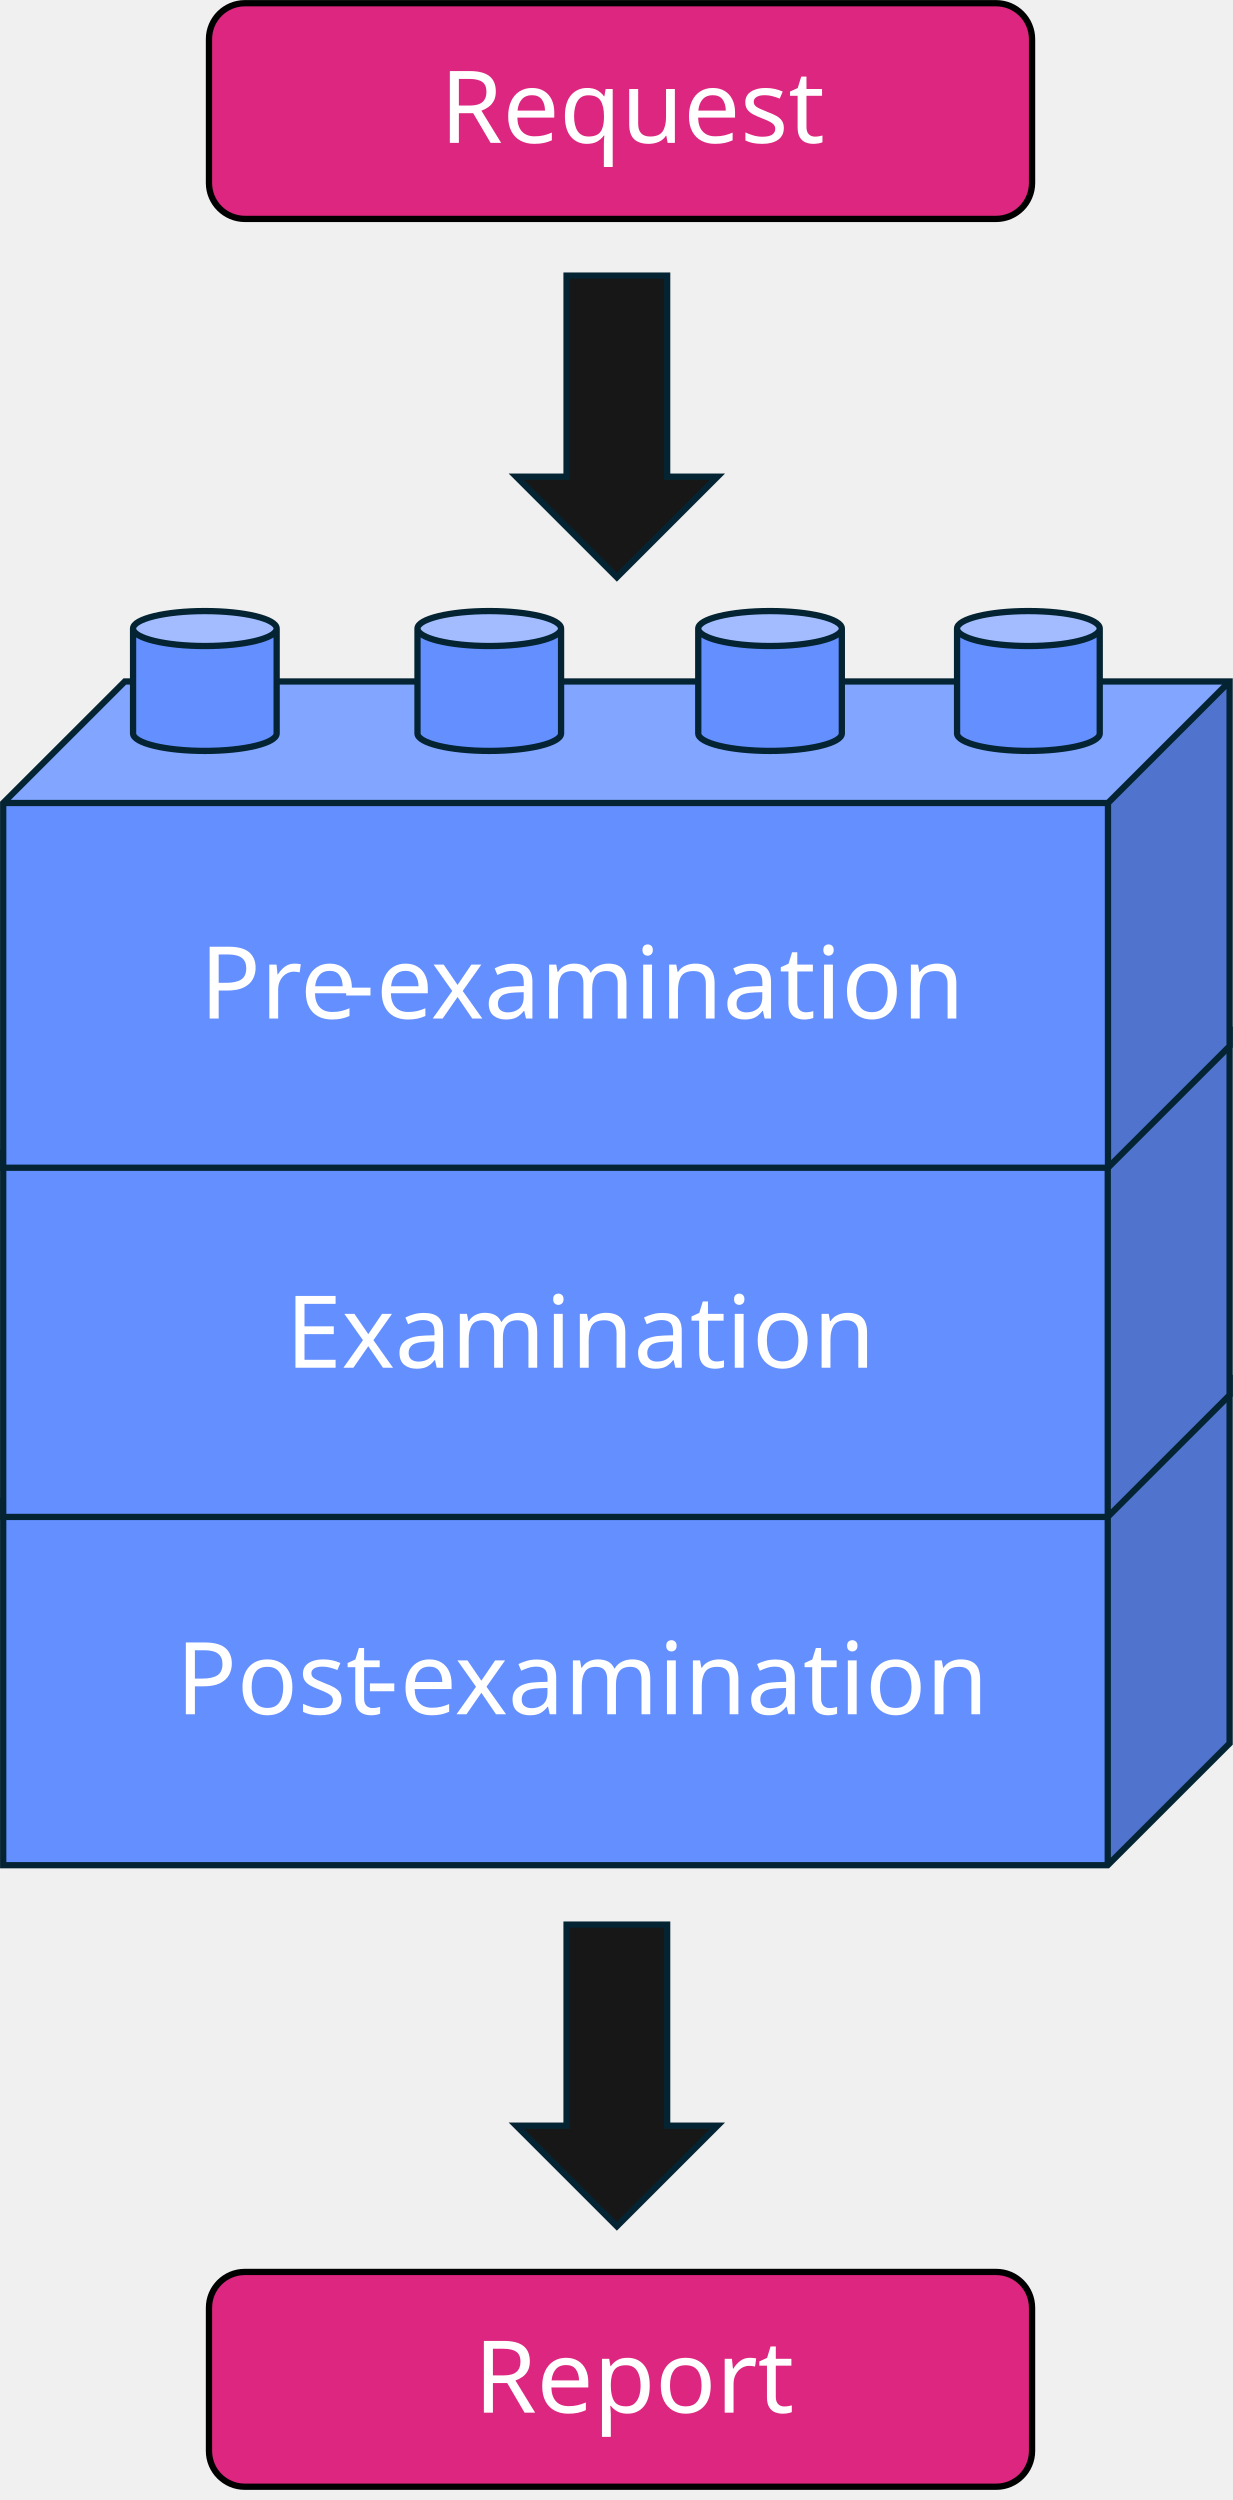
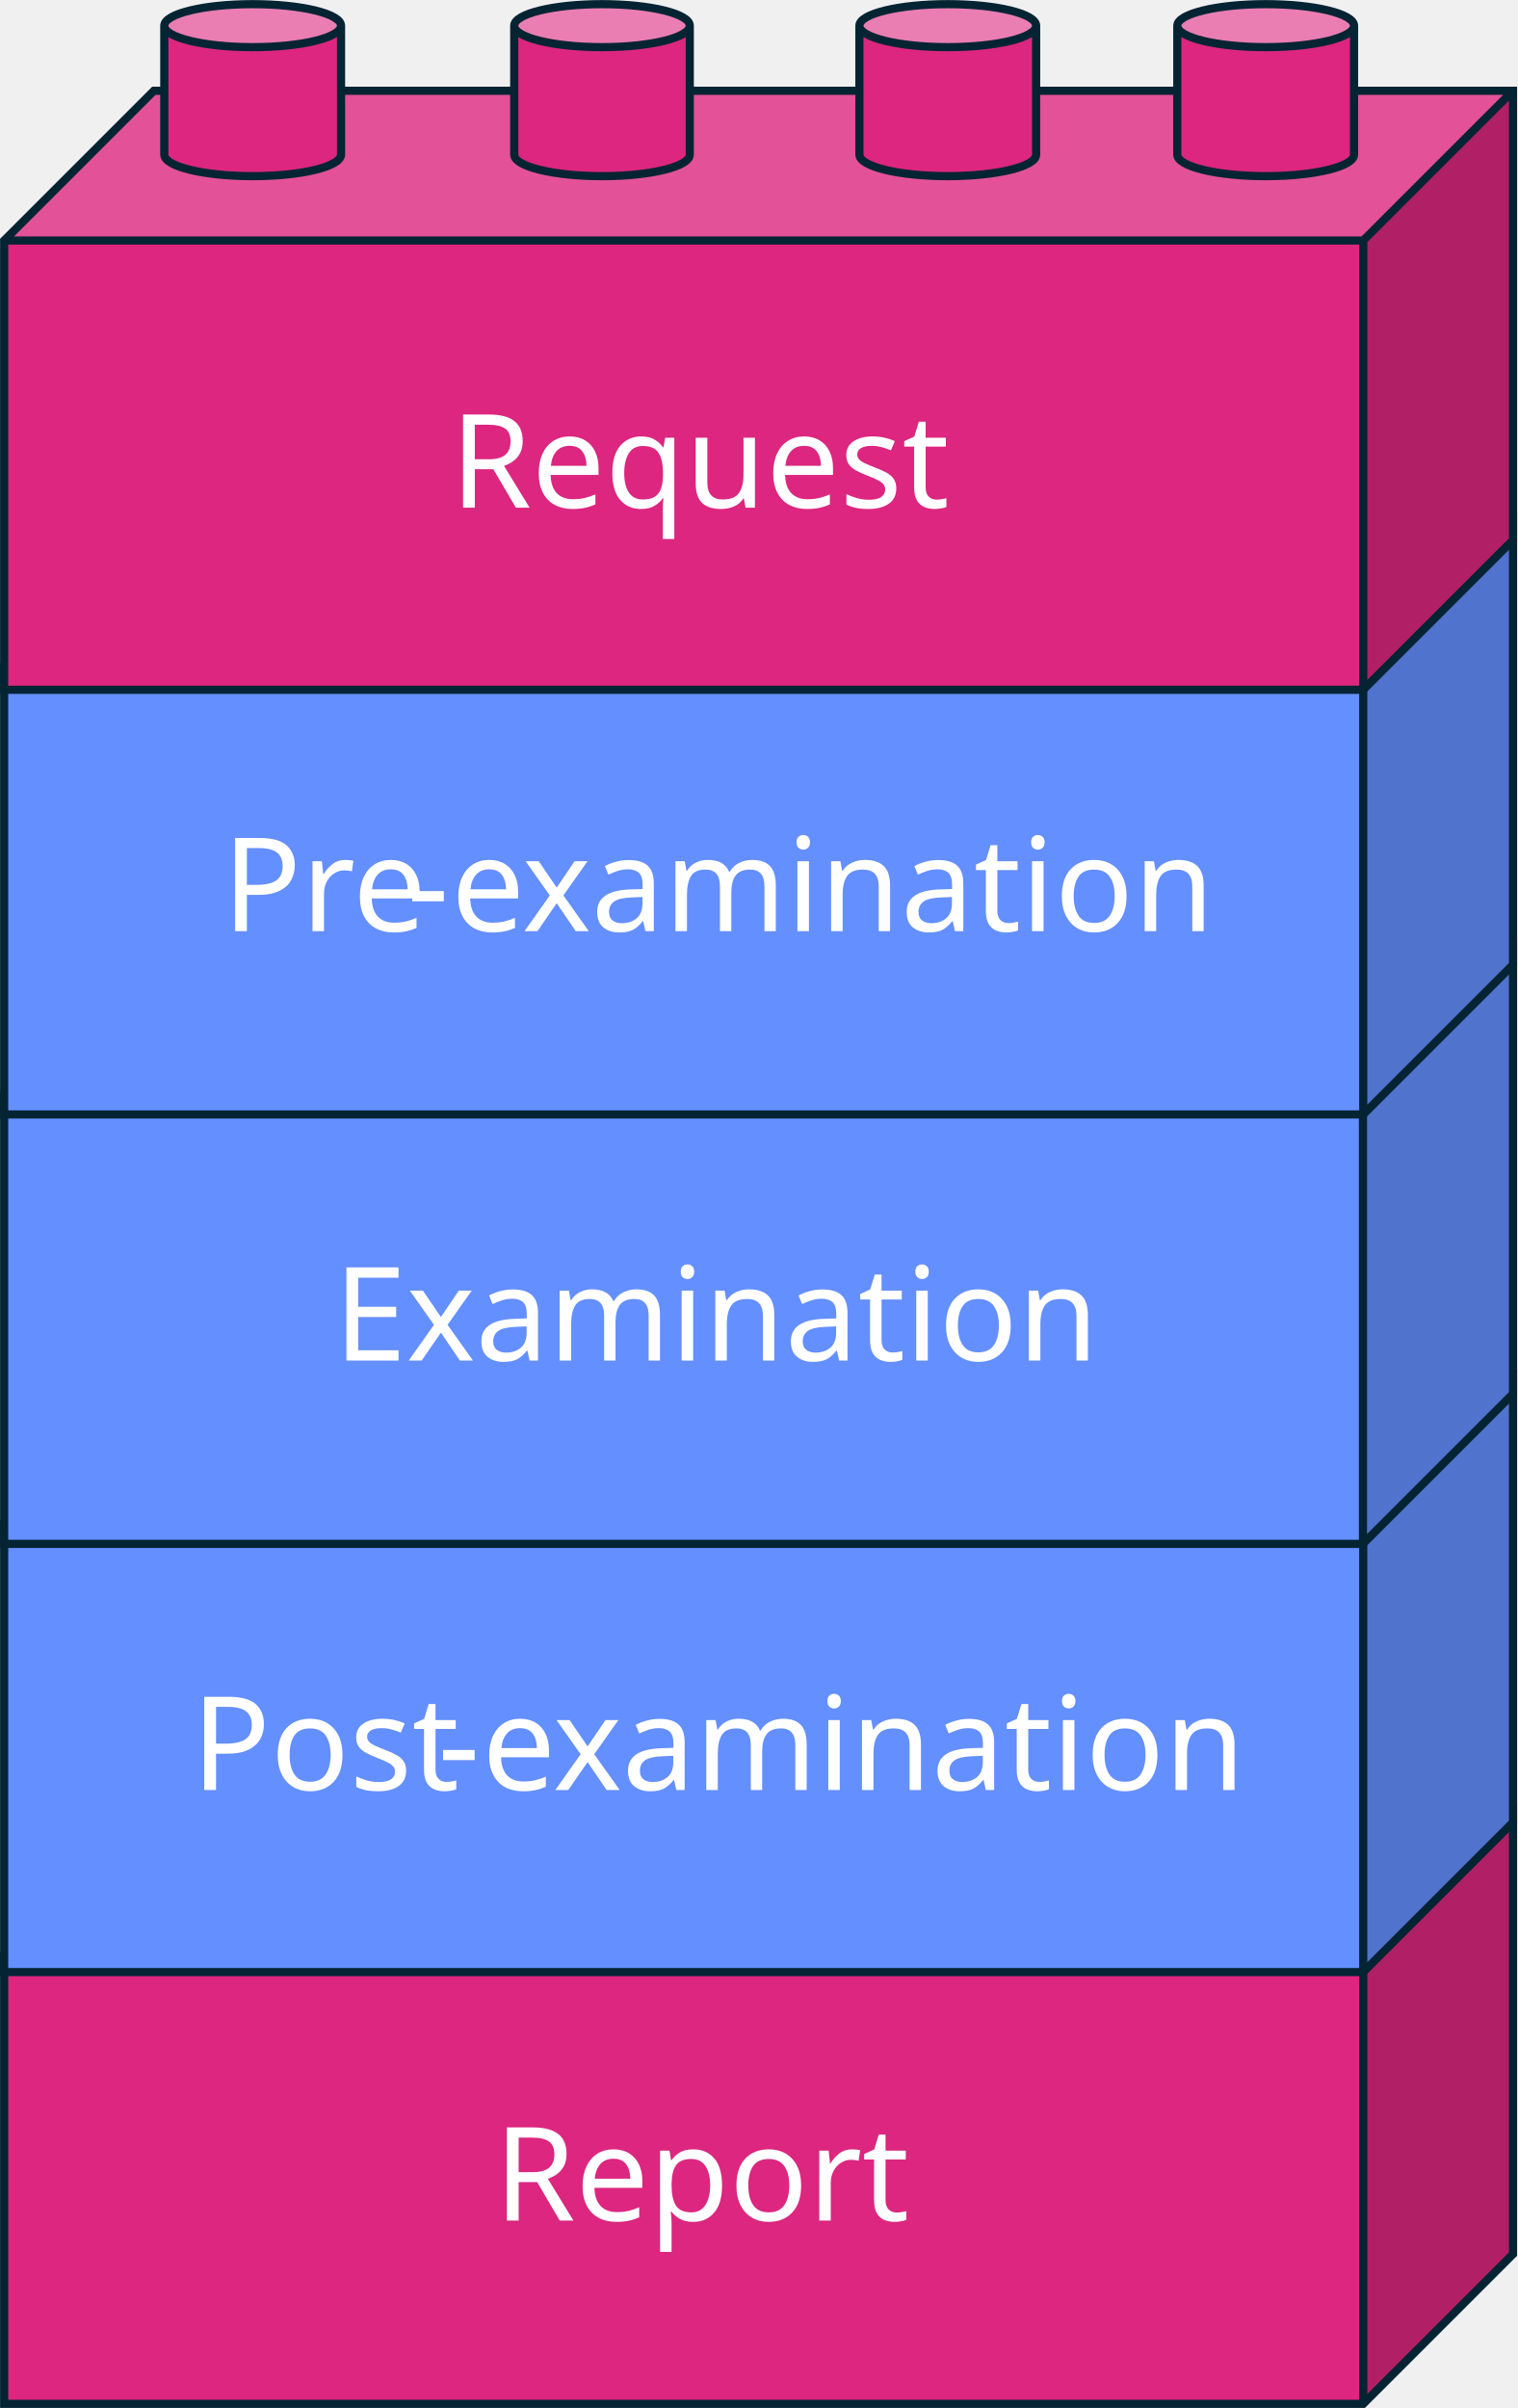
- <svg xmlns="http://www.w3.org/2000/svg" width="466" height="945" xml:space="preserve" overflow="hidden">
-   <g transform="translate(-334 -94)">
-     <path d="M220.961 714.797 638.264 714.797 638.264 852.919 220.961 852.919Z" fill="#648FFF" transform="matrix(1.00051 0 0 1 114.136 -53.883)" />
-     <path d="M638.264 714.797 684.304 668.756 684.304 806.878 638.264 852.919Z" fill="#5073CD" fill-rule="evenodd" transform="matrix(1.00051 0 0 1 114.136 -53.883)" />
-     <path d="M220.961 714.797 267.001 668.756 684.304 668.756 638.264 714.797Z" fill="#82A5FF" fill-rule="evenodd" transform="matrix(1.00051 0 0 1 114.136 -53.883)" />
-     <path d="M220.961 714.797 267.001 668.756 684.304 668.756 684.304 806.878 638.264 852.919 220.961 852.919ZM220.961 714.797 638.264 714.797 684.304 668.756M638.264 714.797 638.264 852.919" stroke="#042433" stroke-width="2.375" stroke-miterlimit="8" fill="none" fill-rule="evenodd" transform="matrix(1.00051 0 0 1 114.136 -53.883)" />
-     <text fill="#FFFFFF" font-family="Aptos,Aptos_MSFontService,sans-serif" font-weight="400" font-size="110" transform="matrix(0.345697 0 0 0.345521 400.563 742)">Post</text>
-     <text fill="#FFFFFF" font-family="Aptos,Aptos_MSFontService,sans-serif" font-weight="400" font-size="110" transform="matrix(0.345697 0 0 0.345521 472.314 742)">-</text>
-     <text fill="#FFFFFF" font-family="Aptos,Aptos_MSFontService,sans-serif" font-weight="400" font-size="110" transform="matrix(0.345697 0 0 0.345521 485.187 742)">examination</text>
-     <path d="M270.025 649.103C270.025 652.755 282.168 655.713 297.148 655.713 312.128 655.713 324.271 652.755 324.271 649.103L324.271 688.755C324.271 692.403 312.128 695.361 297.148 695.361 282.168 695.361 270.025 692.403 270.025 688.755Z" fill="#648FFF" fill-rule="evenodd" transform="matrix(1.00051 0 0 1 114.136 -53.883)" />
-     <path d="M270.025 649.103C270.025 645.454 282.168 642.496 297.148 642.496 312.128 642.496 324.271 645.454 324.271 649.103 324.271 652.755 312.128 655.713 297.148 655.713 282.168 655.713 270.025 652.755 270.025 649.103Z" fill="#A2BCFF" fill-rule="evenodd" transform="matrix(1.00051 0 0 1 114.136 -53.883)" />
-     <path d="M324.271 649.103C324.271 652.755 312.128 655.713 297.148 655.713 282.168 655.713 270.025 652.755 270.025 649.103 270.025 645.454 282.168 642.496 297.148 642.496 312.128 642.496 324.271 645.454 324.271 649.103L324.271 688.755C324.271 692.403 312.128 695.361 297.148 695.361 282.168 695.361 270.025 692.403 270.025 688.755L270.025 649.103" stroke="#042433" stroke-width="2.375" stroke-miterlimit="8" fill="none" fill-rule="evenodd" transform="matrix(1.00051 0 0 1 114.136 -53.883)" />
-     <path d="M581.339 649.103C581.339 652.755 593.405 655.713 608.29 655.713 623.175 655.713 635.24 652.755 635.24 649.103L635.24 688.755C635.24 692.403 623.175 695.361 608.29 695.361 593.405 695.361 581.339 692.403 581.339 688.755Z" fill="#648FFF" fill-rule="evenodd" transform="matrix(1.00051 0 0 1 114.136 -53.883)" />
-     <path d="M581.339 649.103C581.339 645.454 593.405 642.496 608.29 642.496 623.175 642.496 635.24 645.454 635.24 649.103 635.24 652.755 623.175 655.713 608.29 655.713 593.405 655.713 581.339 652.755 581.339 649.103Z" fill="#A2BCFF" fill-rule="evenodd" transform="matrix(1.00051 0 0 1 114.136 -53.883)" />
-     <path d="M635.24 649.103C635.24 652.755 623.175 655.713 608.29 655.713 593.405 655.713 581.339 652.755 581.339 649.103 581.339 645.454 593.405 642.496 608.29 642.496 623.175 642.496 635.24 645.454 635.24 649.103L635.24 688.755C635.24 692.403 623.175 695.361 608.29 695.361 593.405 695.361 581.339 692.403 581.339 688.755L581.339 649.103" stroke="#042433" stroke-width="2.375" stroke-miterlimit="8" fill="none" fill-rule="evenodd" transform="matrix(1.00051 0 0 1 114.136 -53.883)" />
-     <path d="M483.557 649.103C483.557 652.755 495.702 655.713 510.68 655.713 525.658 655.713 537.803 652.755 537.803 649.103L537.803 688.755C537.803 692.403 525.658 695.361 510.68 695.361 495.702 695.361 483.557 692.403 483.557 688.755Z" fill="#648FFF" fill-rule="evenodd" transform="matrix(1.00051 0 0 1 114.136 -53.883)" />
-     <path d="M483.557 649.103C483.557 645.454 495.702 642.496 510.68 642.496 525.658 642.496 537.803 645.454 537.803 649.103 537.803 652.755 525.658 655.713 510.68 655.713 495.702 655.713 483.557 652.755 483.557 649.103Z" fill="#A2BCFF" fill-rule="evenodd" transform="matrix(1.00051 0 0 1 114.136 -53.883)" />
-     <path d="M537.803 649.103C537.803 652.755 525.658 655.713 510.68 655.713 495.702 655.713 483.557 652.755 483.557 649.103 483.557 645.454 495.702 642.496 510.68 642.496 525.658 642.496 537.803 645.454 537.803 649.103L537.803 688.755C537.803 692.403 525.658 695.361 510.68 695.361 495.702 695.361 483.557 692.403 483.557 688.755L483.557 649.103" stroke="#042433" stroke-width="2.375" stroke-miterlimit="8" fill="none" fill-rule="evenodd" transform="matrix(1.00051 0 0 1 114.136 -53.883)" />
-     <path d="M377.482 649.103C377.482 652.755 389.627 655.713 404.605 655.713 419.583 655.713 431.729 652.755 431.729 649.103L431.729 688.755C431.729 692.403 419.583 695.361 404.605 695.361 389.627 695.361 377.482 692.403 377.482 688.755Z" fill="#648FFF" fill-rule="evenodd" transform="matrix(1.00051 0 0 1 114.136 -53.883)" />
-     <path d="M377.482 649.103C377.482 645.454 389.627 642.496 404.605 642.496 419.583 642.496 431.729 645.454 431.729 649.103 431.729 652.755 419.583 655.713 404.605 655.713 389.627 655.713 377.482 652.755 377.482 649.103Z" fill="#A2BCFF" fill-rule="evenodd" transform="matrix(1.00051 0 0 1 114.136 -53.883)" />
-     <path d="M431.729 649.103C431.729 652.755 419.583 655.713 404.605 655.713 389.627 655.713 377.482 652.755 377.482 649.103 377.482 645.454 389.627 642.496 404.605 642.496 419.583 642.496 431.729 645.454 431.729 649.103L431.729 688.755C431.729 692.403 419.583 695.361 404.605 695.361 389.627 695.361 377.482 692.403 377.482 688.755L377.482 649.103" stroke="#042433" stroke-width="2.375" stroke-miterlimit="8" fill="none" fill-rule="evenodd" transform="matrix(1.00051 0 0 1 114.136 -53.883)" />
-     <path d="M220.961 583.153 638.264 583.153 638.264 721.275 220.961 721.275Z" fill="#648FFF" transform="matrix(1.00051 0 0 1 114.136 -53.883)" />
-     <path d="M638.264 583.153 684.304 537.112 684.304 675.234 638.264 721.275Z" fill="#5073CD" fill-rule="evenodd" transform="matrix(1.00051 0 0 1 114.136 -53.883)" />
-     <path d="M220.961 583.153 267.001 537.112 684.304 537.112 638.264 583.153Z" fill="#82A5FF" fill-rule="evenodd" transform="matrix(1.00051 0 0 1 114.136 -53.883)" />
-     <path d="M220.961 583.153 267.001 537.112 684.304 537.112 684.304 675.234 638.264 721.275 220.961 721.275ZM220.961 583.153 638.264 583.153 684.304 537.112M638.264 583.153 638.264 721.275" stroke="#042433" stroke-width="2.375" stroke-miterlimit="8" fill="none" fill-rule="evenodd" transform="matrix(1.00051 0 0 1 114.136 -53.883)" />
-     <text fill="#FFFFFF" font-family="Aptos,Aptos_MSFontService,sans-serif" font-weight="400" font-size="110" transform="matrix(0.345697 0 0 0.345521 441.992 611)">Examination</text>
-     <path d="M270.025 517.159C270.025 520.831 282.168 523.81 297.148 523.81 312.128 523.81 324.271 520.831 324.271 517.159L324.271 557.066C324.271 560.739 312.128 563.718 297.148 563.718 282.168 563.718 270.025 560.739 270.025 557.066Z" fill="#648FFF" fill-rule="evenodd" transform="matrix(1.00051 0 0 1 114.136 -53.883)" />
-     <path d="M270.025 517.159C270.025 513.486 282.168 510.507 297.148 510.507 312.128 510.507 324.271 513.486 324.271 517.159 324.271 520.831 312.128 523.81 297.148 523.81 282.168 523.81 270.025 520.831 270.025 517.159Z" fill="#A2BCFF" fill-rule="evenodd" transform="matrix(1.00051 0 0 1 114.136 -53.883)" />
-     <path d="M324.271 517.159C324.271 520.831 312.128 523.81 297.148 523.81 282.168 523.81 270.025 520.831 270.025 517.159 270.025 513.486 282.168 510.507 297.148 510.507 312.128 510.507 324.271 513.486 324.271 517.159L324.271 557.066C324.271 560.739 312.128 563.718 297.148 563.718 282.168 563.718 270.025 560.739 270.025 557.066L270.025 517.159" stroke="#042433" stroke-width="2.375" stroke-miterlimit="8" fill="none" fill-rule="evenodd" transform="matrix(1.00051 0 0 1 114.136 -53.883)" />
-     <path d="M581.339 517.159C581.339 520.831 593.405 523.81 608.29 523.81 623.175 523.81 635.24 520.831 635.24 517.159L635.24 557.066C635.24 560.739 623.175 563.718 608.29 563.718 593.405 563.718 581.339 560.739 581.339 557.066Z" fill="#648FFF" fill-rule="evenodd" transform="matrix(1.00051 0 0 1 114.136 -53.883)" />
-     <path d="M581.339 517.159C581.339 513.486 593.405 510.507 608.29 510.507 623.175 510.507 635.24 513.486 635.24 517.159 635.24 520.831 623.175 523.81 608.29 523.81 593.405 523.81 581.339 520.831 581.339 517.159Z" fill="#A2BCFF" fill-rule="evenodd" transform="matrix(1.00051 0 0 1 114.136 -53.883)" />
-     <path d="M635.24 517.159C635.24 520.831 623.175 523.81 608.29 523.81 593.405 523.81 581.339 520.831 581.339 517.159 581.339 513.486 593.405 510.507 608.29 510.507 623.175 510.507 635.24 513.486 635.24 517.159L635.24 557.066C635.24 560.739 623.175 563.718 608.29 563.718 593.405 563.718 581.339 560.739 581.339 557.066L581.339 517.159" stroke="#042433" stroke-width="2.375" stroke-miterlimit="8" fill="none" fill-rule="evenodd" transform="matrix(1.00051 0 0 1 114.136 -53.883)" />
-     <path d="M483.557 517.159C483.557 520.831 495.702 523.81 510.68 523.81 525.658 523.81 537.803 520.831 537.803 517.159L537.803 557.066C537.803 560.739 525.658 563.718 510.68 563.718 495.702 563.718 483.557 560.739 483.557 557.066Z" fill="#648FFF" fill-rule="evenodd" transform="matrix(1.00051 0 0 1 114.136 -53.883)" />
-     <path d="M483.557 517.159C483.557 513.486 495.702 510.507 510.68 510.507 525.658 510.507 537.803 513.486 537.803 517.159 537.803 520.831 525.658 523.81 510.68 523.81 495.702 523.81 483.557 520.831 483.557 517.159Z" fill="#A2BCFF" fill-rule="evenodd" transform="matrix(1.00051 0 0 1 114.136 -53.883)" />
-     <path d="M537.803 517.159C537.803 520.831 525.658 523.81 510.68 523.81 495.702 523.81 483.557 520.831 483.557 517.159 483.557 513.486 495.702 510.507 510.68 510.507 525.658 510.507 537.803 513.486 537.803 517.159L537.803 557.066C537.803 560.739 525.658 563.718 510.68 563.718 495.702 563.718 483.557 560.739 483.557 557.066L483.557 517.159" stroke="#042433" stroke-width="2.375" stroke-miterlimit="8" fill="none" fill-rule="evenodd" transform="matrix(1.00051 0 0 1 114.136 -53.883)" />
-     <path d="M377.482 517.159C377.482 520.831 389.627 523.81 404.605 523.81 419.583 523.81 431.729 520.831 431.729 517.159L431.729 557.066C431.729 560.739 419.583 563.718 404.605 563.718 389.627 563.718 377.482 560.739 377.482 557.066Z" fill="#648FFF" fill-rule="evenodd" transform="matrix(1.00051 0 0 1 114.136 -53.883)" />
-     <path d="M377.482 517.159C377.482 513.486 389.627 510.507 404.605 510.507 419.583 510.507 431.729 513.486 431.729 517.159 431.729 520.831 419.583 523.81 404.605 523.81 389.627 523.81 377.482 520.831 377.482 517.159Z" fill="#A2BCFF" fill-rule="evenodd" transform="matrix(1.00051 0 0 1 114.136 -53.883)" />
-     <path d="M431.729 517.159C431.729 520.831 419.583 523.81 404.605 523.81 389.627 523.81 377.482 520.831 377.482 517.159 377.482 513.486 389.627 510.507 404.605 510.507 419.583 510.507 431.729 513.486 431.729 517.159L431.729 557.066C431.729 560.739 419.583 563.718 404.605 563.718 389.627 563.718 377.482 560.739 377.482 557.066L377.482 517.159" stroke="#042433" stroke-width="2.375" stroke-miterlimit="8" fill="none" fill-rule="evenodd" transform="matrix(1.00051 0 0 1 114.136 -53.883)" />
-     <path d="M220.961 451.423 638.35 451.423 638.35 589.286 220.961 589.286Z" fill="#648FFF" transform="matrix(1.00051 0 0 1 114.136 -53.883)" />
-     <path d="M638.35 451.423 684.304 405.469 684.304 543.332 638.35 589.286Z" fill="#5073CD" fill-rule="evenodd" transform="matrix(1.00051 0 0 1 114.136 -53.883)" />
-     <path d="M220.961 451.423 266.915 405.469 684.304 405.469 638.35 451.423Z" fill="#82A5FF" fill-rule="evenodd" transform="matrix(1.00051 0 0 1 114.136 -53.883)" />
-     <path d="M220.961 451.423 266.915 405.469 684.304 405.469 684.304 543.332 638.35 589.286 220.961 589.286ZM220.961 451.423 638.35 451.423 684.304 405.469M638.35 451.423 638.35 589.286" stroke="#042433" stroke-width="2.375" stroke-miterlimit="8" fill="none" fill-rule="evenodd" transform="matrix(1.00051 0 0 1 114.136 -53.883)" />
-     <text fill="#FFFFFF" font-family="Aptos,Aptos_MSFontService,sans-serif" font-weight="400" font-size="110" transform="matrix(0.345697 0 0 0.345521 409.555 479)">Pre</text>
-     <text fill="#FFFFFF" font-family="Aptos,Aptos_MSFontService,sans-serif" font-weight="400" font-size="110" transform="matrix(0.345697 0 0 0.345521 463.322 479)">-</text>
-     <text fill="#FFFFFF" font-family="Aptos,Aptos_MSFontService,sans-serif" font-weight="400" font-size="110" transform="matrix(0.345697 0 0 0.345521 476.196 479)">examination</text>
-     <path d="M270.025 385.474C270.025 389.122 282.168 392.08 297.148 392.08 312.128 392.08 324.271 389.122 324.271 385.474L324.271 425.122C324.271 428.771 312.128 431.729 297.148 431.729 282.168 431.729 270.025 428.771 270.025 425.122Z" fill="#648FFF" fill-rule="evenodd" transform="matrix(1.00051 0 0 1 114.136 -53.883)" />
-     <path d="M270.025 385.474C270.025 381.822 282.168 378.864 297.148 378.864 312.128 378.864 324.271 381.822 324.271 385.474 324.271 389.122 312.128 392.08 297.148 392.08 282.168 392.08 270.025 389.122 270.025 385.474Z" fill="#A2BCFF" fill-rule="evenodd" transform="matrix(1.00051 0 0 1 114.136 -53.883)" />
-     <path d="M324.271 385.474C324.271 389.122 312.128 392.08 297.148 392.08 282.168 392.08 270.025 389.122 270.025 385.474 270.025 381.822 282.168 378.864 297.148 378.864 312.128 378.864 324.271 381.822 324.271 385.474L324.271 425.122C324.271 428.771 312.128 431.729 297.148 431.729 282.168 431.729 270.025 428.771 270.025 425.122L270.025 385.474" stroke="#042433" stroke-width="2.375" stroke-miterlimit="8" fill="none" fill-rule="evenodd" transform="matrix(1.00051 0 0 1 114.136 -53.883)" />
-     <path d="M581.339 385.474C581.339 389.122 593.405 392.08 608.29 392.08 623.175 392.08 635.24 389.122 635.24 385.474L635.24 425.122C635.24 428.771 623.175 431.729 608.29 431.729 593.405 431.729 581.339 428.771 581.339 425.122Z" fill="#648FFF" fill-rule="evenodd" transform="matrix(1.00051 0 0 1 114.136 -53.883)" />
-     <path d="M581.339 385.474C581.339 381.822 593.405 378.864 608.29 378.864 623.175 378.864 635.24 381.822 635.24 385.474 635.24 389.122 623.175 392.08 608.29 392.08 593.405 392.08 581.339 389.122 581.339 385.474Z" fill="#A2BCFF" fill-rule="evenodd" transform="matrix(1.00051 0 0 1 114.136 -53.883)" />
-     <path d="M635.24 385.474C635.24 389.122 623.175 392.08 608.29 392.08 593.405 392.08 581.339 389.122 581.339 385.474 581.339 381.822 593.405 378.864 608.29 378.864 623.175 378.864 635.24 381.822 635.24 385.474L635.24 425.122C635.24 428.771 623.175 431.729 608.29 431.729 593.405 431.729 581.339 428.771 581.339 425.122L581.339 385.474" stroke="#042433" stroke-width="2.375" stroke-miterlimit="8" fill="none" fill-rule="evenodd" transform="matrix(1.00051 0 0 1 114.136 -53.883)" />
-     <path d="M483.557 385.474C483.557 389.122 495.702 392.08 510.68 392.08 525.658 392.08 537.803 389.122 537.803 385.474L537.803 425.122C537.803 428.771 525.658 431.729 510.68 431.729 495.702 431.729 483.557 428.771 483.557 425.122Z" fill="#648FFF" fill-rule="evenodd" transform="matrix(1.00051 0 0 1 114.136 -53.883)" />
-     <path d="M483.557 385.474C483.557 381.822 495.702 378.864 510.68 378.864 525.658 378.864 537.803 381.822 537.803 385.474 537.803 389.122 525.658 392.08 510.68 392.08 495.702 392.08 483.557 389.122 483.557 385.474Z" fill="#A2BCFF" fill-rule="evenodd" transform="matrix(1.00051 0 0 1 114.136 -53.883)" />
-     <path d="M537.803 385.474C537.803 389.122 525.658 392.08 510.68 392.08 495.702 392.08 483.557 389.122 483.557 385.474 483.557 381.822 495.702 378.864 510.68 378.864 525.658 378.864 537.803 381.822 537.803 385.474L537.803 425.122C537.803 428.771 525.658 431.729 510.68 431.729 495.702 431.729 483.557 428.771 483.557 425.122L483.557 385.474" stroke="#042433" stroke-width="2.375" stroke-miterlimit="8" fill="none" fill-rule="evenodd" transform="matrix(1.00051 0 0 1 114.136 -53.883)" />
-     <path d="M377.482 385.474C377.482 389.122 389.627 392.08 404.605 392.08 419.583 392.08 431.729 389.122 431.729 385.474L431.729 425.122C431.729 428.771 419.583 431.729 404.605 431.729 389.627 431.729 377.482 428.771 377.482 425.122Z" fill="#648FFF" fill-rule="evenodd" transform="matrix(1.00051 0 0 1 114.136 -53.883)" />
-     <path d="M377.482 385.474C377.482 381.822 389.627 378.864 404.605 378.864 419.583 378.864 431.729 381.822 431.729 385.474 431.729 389.122 419.583 392.08 404.605 392.08 389.627 392.08 377.482 389.122 377.482 385.474Z" fill="#A2BCFF" fill-rule="evenodd" transform="matrix(1.00051 0 0 1 114.136 -53.883)" />
-     <path d="M431.729 385.474C431.729 389.122 419.583 392.08 404.605 392.08 389.627 392.08 377.482 389.122 377.482 385.474 377.482 381.822 389.627 378.864 404.605 378.864 419.583 378.864 431.729 381.822 431.729 385.474L431.729 425.122C431.729 428.771 419.583 431.729 404.605 431.729 389.627 431.729 377.482 428.771 377.482 425.122L377.482 385.474" stroke="#042433" stroke-width="2.375" stroke-miterlimit="8" fill="none" fill-rule="evenodd" transform="matrix(1.00051 0 0 1 114.136 -53.883)" />
-     <path d="M298.703 1020.21C298.703 1012.74 304.762 1006.68 312.236 1006.68L596.138 1006.68C603.611 1006.68 609.672 1012.74 609.672 1020.21L609.672 1074.34C609.672 1081.81 603.611 1087.87 596.138 1087.87L312.236 1087.87C304.762 1087.87 298.703 1081.81 298.703 1074.34Z" stroke="#000000" stroke-width="2.375" stroke-miterlimit="8" fill="#DC267F" fill-rule="evenodd" transform="matrix(1.00051 0 0 1 114.136 -53.883)" />
-     <text fill="#FFFFFF" font-family="Aptos,Aptos_MSFontService,sans-serif" font-weight="400" font-size="110" transform="matrix(0.345697 0 0 0.345521 513.213 1006)">Report</text>
-     <path d="M414.798 328.072 433.802 328.072 433.802 252.058 471.809 252.058 471.809 328.072 490.813 328.072 452.805 366.08Z" stroke="#042433" stroke-width="2.375" stroke-miterlimit="8" fill="#171717" fill-rule="evenodd" transform="matrix(1.00051 0 0 1 114.136 -53.883)" />
-     <path d="M414.798 951.392 433.802 951.392 433.802 875.378 471.809 875.378 471.809 951.392 490.813 951.392 452.805 989.399Z" stroke="#042433" stroke-width="2.375" stroke-miterlimit="8" fill="#171717" fill-rule="evenodd" transform="matrix(1.00051 0 0 1 114.136 -53.883)" />
-     <path d="M298.703 162.683C298.703 155.177 304.788 149.092 312.294 149.092L596.083 149.092C603.587 149.092 609.672 155.177 609.672 162.683L609.672 217.045C609.672 224.551 603.587 230.635 596.083 230.635L312.294 230.635C304.788 230.635 298.703 224.551 298.703 217.045Z" stroke="#000000" stroke-width="2.375" stroke-miterlimit="8" fill="#DC267F" fill-rule="evenodd" transform="matrix(1.00051 0 0 1 114.136 -53.883)" />
-     <text fill="#FFFFFF" font-family="Aptos,Aptos_MSFontService,sans-serif" font-weight="400" font-size="110" transform="matrix(0.345697 0 0 0.345521 500.35 148)">Request</text>
+ <svg xmlns="http://www.w3.org/2000/svg" width="1279" height="2030" xml:space="preserve" overflow="hidden">
+   <g transform="translate(-636 -701)">
+     <rect x="639.5" y="2348.75" width="1145.75" height="378.75" fill="#DC267F" />
+     <path d="M1785.25 2348.75 1911.5 2222.5 1911.5 2601.25 1785.25 2727.5Z" fill="#B11F66" fill-rule="evenodd" />
+     <path d="M639.5 2348.75 765.75 2222.5 1911.5 2222.5 1785.25 2348.75Z" fill="#E35198" fill-rule="evenodd" />
+     <path d="M639.5 2348.75 765.75 2222.5 1911.5 2222.5 1911.5 2601.25 1785.25 2727.5 639.5 2727.5ZM639.5 2348.75 1785.25 2348.75 1911.5 2222.5M1785.25 2348.75 1785.25 2727.5" stroke="#042433" stroke-width="6.875" stroke-miterlimit="8" fill="none" fill-rule="evenodd" />
+     <text fill="#FFFFFF" font-family="Aptos,Aptos_MSFontService,sans-serif" font-weight="400" font-size="110" transform="matrix(1 0 0 1 1052.66 2573)">Report</text>
+     <path d="M774.5 2167.62C774.5 2177.64 807.855 2185.75 849 2185.75 890.145 2185.75 923.5 2177.64 923.5 2167.62L923.5 2276.38C923.5 2286.39 890.145 2294.5 849 2294.5 807.855 2294.5 774.5 2286.39 774.5 2276.38Z" fill="#648FFF" fill-rule="evenodd" />
+     <path d="M774.5 2167.62C774.5 2157.61 807.855 2149.5 849 2149.5 890.145 2149.5 923.5 2157.61 923.5 2167.62 923.5 2177.64 890.145 2185.75 849 2185.75 807.855 2185.75 774.5 2177.64 774.5 2167.62Z" fill="#A2BCFF" fill-rule="evenodd" />
+     <path d="M923.5 2167.62C923.5 2177.64 890.145 2185.75 849 2185.75 807.855 2185.75 774.5 2177.64 774.5 2167.62 774.5 2157.61 807.855 2149.5 849 2149.5 890.145 2149.5 923.5 2157.61 923.5 2167.62L923.5 2276.38C923.5 2286.39 890.145 2294.5 849 2294.5 807.855 2294.5 774.5 2286.39 774.5 2276.38L774.5 2167.62" stroke="#042433" stroke-width="6.875" stroke-miterlimit="8" fill="none" fill-rule="evenodd" />
+     <path d="M1628.5 2167.62C1628.5 2177.64 1661.85 2185.75 1703 2185.75 1744.15 2185.75 1777.5 2177.64 1777.5 2167.62L1777.5 2276.38C1777.5 2286.39 1744.15 2294.5 1703 2294.5 1661.85 2294.5 1628.5 2286.39 1628.5 2276.38Z" fill="#648FFF" fill-rule="evenodd" />
+     <path d="M1628.5 2167.62C1628.5 2157.61 1661.85 2149.5 1703 2149.5 1744.15 2149.5 1777.5 2157.61 1777.5 2167.62 1777.5 2177.64 1744.15 2185.75 1703 2185.75 1661.85 2185.75 1628.5 2177.64 1628.5 2167.62Z" fill="#A2BCFF" fill-rule="evenodd" />
+     <path d="M1777.5 2167.62C1777.5 2177.64 1744.15 2185.75 1703 2185.75 1661.85 2185.75 1628.5 2177.64 1628.5 2167.62 1628.5 2157.61 1661.85 2149.5 1703 2149.5 1744.15 2149.5 1777.5 2157.61 1777.5 2167.62L1777.5 2276.38C1777.5 2286.39 1744.15 2294.5 1703 2294.5 1661.85 2294.5 1628.5 2286.39 1628.5 2276.38L1628.5 2167.62" stroke="#042433" stroke-width="6.875" stroke-miterlimit="8" fill="none" fill-rule="evenodd" />
+     <path d="M1360.5 2167.62C1360.5 2177.64 1393.85 2185.75 1435 2185.75 1476.15 2185.75 1509.5 2177.64 1509.5 2167.62L1509.5 2276.37C1509.5 2286.39 1476.15 2294.5 1435 2294.5 1393.85 2294.5 1360.5 2286.39 1360.5 2276.37Z" fill="#648FFF" fill-rule="evenodd" />
+     <path d="M1360.5 2167.62C1360.5 2157.61 1393.85 2149.5 1435 2149.5 1476.15 2149.5 1509.5 2157.61 1509.5 2167.62 1509.5 2177.64 1476.15 2185.75 1435 2185.75 1393.85 2185.75 1360.5 2177.64 1360.5 2167.62Z" fill="#A2BCFF" fill-rule="evenodd" />
+     <path d="M1509.5 2167.62C1509.5 2177.64 1476.15 2185.75 1435 2185.75 1393.85 2185.75 1360.5 2177.64 1360.5 2167.62 1360.5 2157.61 1393.85 2149.5 1435 2149.5 1476.15 2149.5 1509.5 2157.61 1509.5 2167.62L1509.5 2276.37C1509.5 2286.39 1476.15 2294.5 1435 2294.5 1393.85 2294.5 1360.5 2286.39 1360.5 2276.37L1360.5 2167.62" stroke="#042433" stroke-width="6.875" stroke-miterlimit="8" fill="none" fill-rule="evenodd" />
+     <path d="M1069.5 2167.62C1069.5 2177.64 1102.63 2185.75 1143.5 2185.75 1184.37 2185.75 1217.5 2177.64 1217.5 2167.62L1217.5 2276.38C1217.5 2286.39 1184.37 2294.5 1143.5 2294.5 1102.63 2294.5 1069.5 2286.39 1069.5 2276.38Z" fill="#648FFF" fill-rule="evenodd" />
+     <path d="M1069.5 2167.62C1069.5 2157.61 1102.63 2149.5 1143.5 2149.5 1184.37 2149.5 1217.5 2157.61 1217.5 2167.62 1217.5 2177.64 1184.37 2185.75 1143.5 2185.75 1102.63 2185.75 1069.5 2177.64 1069.5 2167.62Z" fill="#A2BCFF" fill-rule="evenodd" />
+     <path d="M1217.5 2167.62C1217.5 2177.64 1184.37 2185.75 1143.5 2185.75 1102.63 2185.75 1069.5 2177.64 1069.5 2167.62 1069.5 2157.61 1102.63 2149.5 1143.5 2149.5 1184.37 2149.5 1217.5 2157.61 1217.5 2167.62L1217.5 2276.38C1217.5 2286.39 1184.37 2294.5 1143.5 2294.5 1102.63 2294.5 1069.5 2286.39 1069.5 2276.38L1069.5 2167.62" stroke="#042433" stroke-width="6.875" stroke-miterlimit="8" fill="none" fill-rule="evenodd" />
+     <rect x="639.5" y="1984.75" width="1145.75" height="378.75" fill="#648FFF" />
+     <path d="M1785.25 1984.75 1911.5 1858.5 1911.5 2237.25 1785.25 2363.5Z" fill="#5073CD" fill-rule="evenodd" />
+     <path d="M639.5 1984.75 765.75 1858.5 1911.5 1858.5 1785.25 1984.75Z" fill="#82A5FF" fill-rule="evenodd" />
+     <path d="M639.5 1984.75 765.75 1858.5 1911.5 1858.5 1911.5 2237.25 1785.25 2363.5 639.5 2363.5ZM639.5 1984.75 1785.25 1984.75 1911.5 1858.5M1785.25 1984.75 1785.25 2363.5" stroke="#042433" stroke-width="6.875" stroke-miterlimit="8" fill="none" fill-rule="evenodd" />
+     <text fill="#FFFFFF" font-family="Aptos,Aptos_MSFontService,sans-serif" font-weight="400" font-size="110" transform="matrix(1 0 0 1 797.552 2210)">Post</text>
+     <text fill="#FFFFFF" font-family="Aptos,Aptos_MSFontService,sans-serif" font-weight="400" font-size="110" transform="matrix(1 0 0 1 1005.11 2210)">-</text>
+     <text fill="#FFFFFF" font-family="Aptos,Aptos_MSFontService,sans-serif" font-weight="400" font-size="110" transform="matrix(1 0 0 1 1042.35 2210)">examination</text>
+     <path d="M774.5 1803.75C774.5 1813.83 807.855 1822 849 1822 890.145 1822 923.5 1813.83 923.5 1803.75L923.5 1913.25C923.5 1923.33 890.145 1931.5 849 1931.5 807.855 1931.5 774.5 1923.33 774.5 1913.25Z" fill="#648FFF" fill-rule="evenodd" />
+     <path d="M774.5 1803.75C774.5 1793.67 807.855 1785.5 849 1785.5 890.145 1785.5 923.5 1793.67 923.5 1803.75 923.5 1813.83 890.145 1822 849 1822 807.855 1822 774.5 1813.83 774.5 1803.75Z" fill="#A2BCFF" fill-rule="evenodd" />
+     <path d="M923.5 1803.75C923.5 1813.83 890.145 1822 849 1822 807.855 1822 774.5 1813.83 774.5 1803.75 774.5 1793.67 807.855 1785.5 849 1785.5 890.145 1785.5 923.5 1793.67 923.5 1803.75L923.5 1913.25C923.5 1923.33 890.145 1931.5 849 1931.5 807.855 1931.5 774.5 1923.33 774.5 1913.25L774.5 1803.75" stroke="#042433" stroke-width="6.875" stroke-miterlimit="8" fill="none" fill-rule="evenodd" />
+     <path d="M1628.5 1803.75C1628.5 1813.83 1661.85 1822 1703 1822 1744.15 1822 1777.5 1813.83 1777.5 1803.75L1777.5 1913.25C1777.5 1923.33 1744.15 1931.5 1703 1931.5 1661.85 1931.5 1628.5 1923.33 1628.5 1913.25Z" fill="#648FFF" fill-rule="evenodd" />
+     <path d="M1628.5 1803.75C1628.5 1793.67 1661.85 1785.5 1703 1785.5 1744.15 1785.5 1777.5 1793.67 1777.5 1803.75 1777.5 1813.83 1744.15 1822 1703 1822 1661.85 1822 1628.5 1813.83 1628.5 1803.75Z" fill="#A2BCFF" fill-rule="evenodd" />
+     <path d="M1777.5 1803.75C1777.5 1813.83 1744.15 1822 1703 1822 1661.85 1822 1628.5 1813.83 1628.5 1803.75 1628.5 1793.67 1661.85 1785.5 1703 1785.5 1744.15 1785.5 1777.5 1793.67 1777.5 1803.75L1777.5 1913.25C1777.5 1923.33 1744.15 1931.5 1703 1931.5 1661.85 1931.5 1628.5 1923.33 1628.5 1913.25L1628.5 1803.75" stroke="#042433" stroke-width="6.875" stroke-miterlimit="8" fill="none" fill-rule="evenodd" />
+     <path d="M1360.5 1803.75C1360.5 1813.83 1393.85 1822 1435 1822 1476.15 1822 1509.5 1813.83 1509.5 1803.75L1509.5 1913.25C1509.5 1923.33 1476.15 1931.5 1435 1931.5 1393.85 1931.5 1360.5 1923.33 1360.5 1913.25Z" fill="#648FFF" fill-rule="evenodd" />
+     <path d="M1360.5 1803.75C1360.5 1793.67 1393.85 1785.5 1435 1785.5 1476.15 1785.5 1509.5 1793.67 1509.5 1803.75 1509.5 1813.83 1476.15 1822 1435 1822 1393.85 1822 1360.5 1813.83 1360.5 1803.75Z" fill="#A2BCFF" fill-rule="evenodd" />
+     <path d="M1509.5 1803.75C1509.5 1813.83 1476.15 1822 1435 1822 1393.85 1822 1360.5 1813.83 1360.5 1803.75 1360.5 1793.67 1393.85 1785.5 1435 1785.5 1476.15 1785.5 1509.5 1793.67 1509.5 1803.75L1509.5 1913.25C1509.5 1923.33 1476.15 1931.5 1435 1931.5 1393.85 1931.5 1360.5 1923.33 1360.5 1913.25L1360.5 1803.75" stroke="#042433" stroke-width="6.875" stroke-miterlimit="8" fill="none" fill-rule="evenodd" />
+     <path d="M1069.5 1803.75C1069.5 1813.83 1102.63 1822 1143.5 1822 1184.37 1822 1217.5 1813.83 1217.5 1803.75L1217.5 1913.25C1217.5 1923.33 1184.37 1931.5 1143.5 1931.5 1102.63 1931.5 1069.5 1923.33 1069.5 1913.25Z" fill="#648FFF" fill-rule="evenodd" />
+     <path d="M1069.5 1803.75C1069.5 1793.67 1102.63 1785.5 1143.5 1785.5 1184.37 1785.5 1217.5 1793.67 1217.5 1803.75 1217.5 1813.83 1184.37 1822 1143.5 1822 1102.63 1822 1069.5 1813.83 1069.5 1803.75Z" fill="#A2BCFF" fill-rule="evenodd" />
+     <path d="M1217.5 1803.75C1217.5 1813.83 1184.37 1822 1143.5 1822 1102.63 1822 1069.5 1813.83 1069.5 1803.75 1069.5 1793.67 1102.63 1785.5 1143.5 1785.5 1184.37 1785.5 1217.5 1793.67 1217.5 1803.75L1217.5 1913.25C1217.5 1923.33 1184.37 1931.5 1143.5 1931.5 1102.63 1931.5 1069.5 1923.33 1069.5 1913.25L1069.5 1803.75" stroke="#042433" stroke-width="6.875" stroke-miterlimit="8" fill="none" fill-rule="evenodd" />
+     <rect x="639.5" y="1623" width="1145.5" height="379.5" fill="#648FFF" />
+     <path d="M1785 1623 1911.5 1496.5 1911.5 1876 1785 2002.5Z" fill="#5073CD" fill-rule="evenodd" />
+     <path d="M639.5 1623 766 1496.5 1911.5 1496.5 1785 1623Z" fill="#82A5FF" fill-rule="evenodd" />
+     <path d="M639.5 1623 766 1496.5 1911.5 1496.5 1911.5 1876 1785 2002.5 639.5 2002.5ZM639.5 1623 1785 1623 1911.5 1496.5M1785 1623 1785 2002.5" stroke="#042433" stroke-width="6.875" stroke-miterlimit="8" fill="none" fill-rule="evenodd" />
+     <text fill="#FFFFFF" font-family="Aptos,Aptos_MSFontService,sans-serif" font-weight="400" font-size="110" transform="matrix(1 0 0 1 917.394 1848)">Examination</text>
+     <path d="M774.5 1442.62C774.5 1452.64 807.855 1460.75 849 1460.75 890.145 1460.75 923.5 1452.64 923.5 1442.62L923.5 1551.38C923.5 1561.39 890.145 1569.5 849 1569.5 807.855 1569.5 774.5 1561.39 774.5 1551.38Z" fill="#648FFF" fill-rule="evenodd" />
+     <path d="M774.5 1442.62C774.5 1432.61 807.855 1424.5 849 1424.5 890.145 1424.5 923.5 1432.61 923.5 1442.62 923.5 1452.64 890.145 1460.75 849 1460.75 807.855 1460.75 774.5 1452.64 774.5 1442.62Z" fill="#A2BCFF" fill-rule="evenodd" />
+     <path d="M923.5 1442.62C923.5 1452.64 890.145 1460.75 849 1460.75 807.855 1460.75 774.5 1452.64 774.5 1442.62 774.5 1432.61 807.855 1424.5 849 1424.5 890.145 1424.5 923.5 1432.61 923.5 1442.62L923.5 1551.38C923.5 1561.39 890.145 1569.5 849 1569.5 807.855 1569.5 774.5 1561.39 774.5 1551.38L774.5 1442.62" stroke="#042433" stroke-width="6.875" stroke-miterlimit="8" fill="none" fill-rule="evenodd" />
+     <path d="M1628.5 1442.62C1628.5 1452.64 1661.85 1460.75 1703 1460.75 1744.15 1460.75 1777.5 1452.64 1777.5 1442.62L1777.5 1551.38C1777.5 1561.39 1744.15 1569.5 1703 1569.5 1661.85 1569.5 1628.5 1561.39 1628.5 1551.38Z" fill="#648FFF" fill-rule="evenodd" />
+     <path d="M1628.5 1442.62C1628.5 1432.61 1661.85 1424.5 1703 1424.5 1744.15 1424.5 1777.5 1432.61 1777.5 1442.62 1777.5 1452.64 1744.15 1460.75 1703 1460.75 1661.85 1460.75 1628.5 1452.64 1628.5 1442.62Z" fill="#A2BCFF" fill-rule="evenodd" />
+     <path d="M1777.5 1442.62C1777.5 1452.64 1744.15 1460.75 1703 1460.75 1661.85 1460.75 1628.5 1452.64 1628.5 1442.62 1628.5 1432.61 1661.85 1424.5 1703 1424.5 1744.15 1424.5 1777.5 1432.61 1777.5 1442.62L1777.5 1551.38C1777.5 1561.39 1744.15 1569.5 1703 1569.5 1661.85 1569.5 1628.5 1561.39 1628.5 1551.38L1628.5 1442.62" stroke="#042433" stroke-width="6.875" stroke-miterlimit="8" fill="none" fill-rule="evenodd" />
+     <path d="M1360.5 1442.62C1360.5 1452.64 1393.85 1460.75 1435 1460.75 1476.15 1460.75 1509.5 1452.64 1509.5 1442.62L1509.5 1551.37C1509.5 1561.38 1476.15 1569.5 1435 1569.5 1393.85 1569.5 1360.5 1561.38 1360.5 1551.37Z" fill="#648FFF" fill-rule="evenodd" />
+     <path d="M1360.5 1442.62C1360.5 1432.61 1393.85 1424.5 1435 1424.5 1476.15 1424.5 1509.5 1432.61 1509.5 1442.62 1509.5 1452.64 1476.15 1460.75 1435 1460.75 1393.85 1460.75 1360.5 1452.64 1360.5 1442.62Z" fill="#A2BCFF" fill-rule="evenodd" />
+     <path d="M1509.5 1442.62C1509.5 1452.64 1476.15 1460.75 1435 1460.75 1393.85 1460.75 1360.5 1452.64 1360.5 1442.62 1360.5 1432.61 1393.85 1424.5 1435 1424.5 1476.15 1424.5 1509.5 1432.61 1509.5 1442.62L1509.5 1551.37C1509.5 1561.38 1476.15 1569.5 1435 1569.5 1393.85 1569.5 1360.5 1561.38 1360.5 1551.37L1360.5 1442.62" stroke="#042433" stroke-width="6.875" stroke-miterlimit="8" fill="none" fill-rule="evenodd" />
+     <path d="M1069.5 1442.62C1069.5 1452.64 1102.63 1460.75 1143.5 1460.75 1184.37 1460.75 1217.5 1452.64 1217.5 1442.62L1217.5 1551.38C1217.5 1561.39 1184.37 1569.5 1143.5 1569.5 1102.63 1569.5 1069.5 1561.39 1069.5 1551.38Z" fill="#648FFF" fill-rule="evenodd" />
+     <path d="M1069.5 1442.62C1069.5 1432.61 1102.63 1424.5 1143.5 1424.5 1184.37 1424.5 1217.5 1432.61 1217.5 1442.62 1217.5 1452.64 1184.37 1460.75 1143.5 1460.75 1102.63 1460.75 1069.5 1452.64 1069.5 1442.62Z" fill="#A2BCFF" fill-rule="evenodd" />
+     <path d="M1217.5 1442.62C1217.5 1452.64 1184.37 1460.75 1143.5 1460.75 1102.63 1460.75 1069.5 1452.64 1069.5 1442.62 1069.5 1432.61 1102.63 1424.5 1143.5 1424.5 1184.37 1424.5 1217.5 1432.61 1217.5 1442.62L1217.5 1551.38C1217.5 1561.39 1184.37 1569.5 1143.5 1569.5 1102.63 1569.5 1069.5 1561.39 1069.5 1551.38L1069.5 1442.62" stroke="#042433" stroke-width="6.875" stroke-miterlimit="8" fill="none" fill-rule="evenodd" />
+     <rect x="639.5" y="1261.75" width="1145.75" height="378.75" fill="#648FFF" />
+     <path d="M1785.25 1261.75 1911.5 1135.5 1911.5 1514.25 1785.25 1640.5Z" fill="#5073CD" fill-rule="evenodd" />
+     <path d="M639.5 1261.75 765.75 1135.5 1911.5 1135.5 1785.25 1261.75Z" fill="#82A5FF" fill-rule="evenodd" />
+     <path d="M639.5 1261.75 765.75 1135.5 1911.5 1135.5 1911.5 1514.25 1785.25 1640.5 639.5 1640.5ZM639.5 1261.75 1785.25 1261.75 1911.5 1135.5M1785.25 1261.75 1785.25 1640.5" stroke="#042433" stroke-width="6.875" stroke-miterlimit="8" fill="none" fill-rule="evenodd" />
+     <text fill="#FFFFFF" font-family="Aptos,Aptos_MSFontService,sans-serif" font-weight="400" font-size="110" transform="matrix(1 0 0 1 823.562 1486)">Pre</text>
+     <text fill="#FFFFFF" font-family="Aptos,Aptos_MSFontService,sans-serif" font-weight="400" font-size="110" transform="matrix(1 0 0 1 979.097 1486)">-</text>
+     <text fill="#FFFFFF" font-family="Aptos,Aptos_MSFontService,sans-serif" font-weight="400" font-size="110" transform="matrix(1 0 0 1 1016.34 1486)">examination</text>
+     <path d="M774.5 1080.62C774.5 1090.64 807.855 1098.75 849 1098.75 890.145 1098.75 923.5 1090.64 923.5 1080.62L923.5 1189.38C923.5 1199.39 890.145 1207.5 849 1207.5 807.855 1207.5 774.5 1199.39 774.5 1189.38Z" fill="#648FFF" fill-rule="evenodd" />
+     <path d="M774.5 1080.62C774.5 1070.61 807.855 1062.5 849 1062.5 890.145 1062.5 923.5 1070.61 923.5 1080.62 923.5 1090.64 890.145 1098.75 849 1098.75 807.855 1098.75 774.5 1090.64 774.5 1080.62Z" fill="#A2BCFF" fill-rule="evenodd" />
+     <path d="M923.5 1080.62C923.5 1090.64 890.145 1098.75 849 1098.75 807.855 1098.75 774.5 1090.64 774.5 1080.62 774.5 1070.61 807.855 1062.5 849 1062.5 890.145 1062.5 923.5 1070.61 923.5 1080.62L923.5 1189.38C923.5 1199.39 890.145 1207.5 849 1207.5 807.855 1207.5 774.5 1199.39 774.5 1189.38L774.5 1080.62" stroke="#042433" stroke-width="6.875" stroke-miterlimit="8" fill="none" fill-rule="evenodd" />
+     <path d="M1628.5 1080.62C1628.5 1090.64 1661.85 1098.75 1703 1098.75 1744.15 1098.75 1777.5 1090.64 1777.5 1080.62L1777.5 1189.38C1777.5 1199.39 1744.15 1207.5 1703 1207.5 1661.85 1207.5 1628.5 1199.39 1628.5 1189.38Z" fill="#648FFF" fill-rule="evenodd" />
+     <path d="M1628.5 1080.62C1628.5 1070.61 1661.85 1062.5 1703 1062.5 1744.15 1062.5 1777.5 1070.61 1777.5 1080.62 1777.5 1090.64 1744.15 1098.75 1703 1098.75 1661.85 1098.75 1628.5 1090.64 1628.5 1080.62Z" fill="#A2BCFF" fill-rule="evenodd" />
+     <path d="M1777.5 1080.62C1777.5 1090.64 1744.15 1098.75 1703 1098.75 1661.85 1098.75 1628.5 1090.64 1628.5 1080.62 1628.5 1070.61 1661.85 1062.5 1703 1062.5 1744.15 1062.5 1777.5 1070.61 1777.5 1080.62L1777.5 1189.38C1777.5 1199.39 1744.15 1207.5 1703 1207.5 1661.85 1207.5 1628.5 1199.39 1628.5 1189.38L1628.5 1080.62" stroke="#042433" stroke-width="6.875" stroke-miterlimit="8" fill="none" fill-rule="evenodd" />
+     <path d="M1360.5 1080.62C1360.5 1090.64 1393.85 1098.75 1435 1098.75 1476.15 1098.75 1509.5 1090.64 1509.5 1080.62L1509.5 1189.37C1509.5 1199.38 1476.15 1207.5 1435 1207.5 1393.85 1207.5 1360.5 1199.38 1360.5 1189.37Z" fill="#648FFF" fill-rule="evenodd" />
+     <path d="M1360.5 1080.62C1360.5 1070.61 1393.85 1062.5 1435 1062.5 1476.15 1062.5 1509.5 1070.61 1509.5 1080.62 1509.5 1090.64 1476.15 1098.75 1435 1098.75 1393.85 1098.75 1360.5 1090.64 1360.5 1080.62Z" fill="#A2BCFF" fill-rule="evenodd" />
+     <path d="M1509.5 1080.62C1509.5 1090.64 1476.15 1098.75 1435 1098.75 1393.85 1098.75 1360.5 1090.64 1360.5 1080.62 1360.5 1070.61 1393.85 1062.5 1435 1062.5 1476.15 1062.5 1509.5 1070.61 1509.5 1080.62L1509.5 1189.37C1509.5 1199.38 1476.15 1207.5 1435 1207.5 1393.85 1207.5 1360.5 1199.38 1360.5 1189.37L1360.5 1080.62" stroke="#042433" stroke-width="6.875" stroke-miterlimit="8" fill="none" fill-rule="evenodd" />
+     <path d="M1069.5 1080.62C1069.5 1090.64 1102.63 1098.75 1143.5 1098.75 1184.37 1098.75 1217.5 1090.64 1217.5 1080.62L1217.5 1189.38C1217.5 1199.39 1184.37 1207.5 1143.5 1207.5 1102.63 1207.5 1069.5 1199.39 1069.5 1189.38Z" fill="#648FFF" fill-rule="evenodd" />
+     <path d="M1069.5 1080.62C1069.5 1070.61 1102.63 1062.5 1143.5 1062.5 1184.37 1062.5 1217.5 1070.61 1217.5 1080.62 1217.5 1090.64 1184.37 1098.75 1143.5 1098.75 1102.63 1098.75 1069.5 1090.64 1069.5 1080.62Z" fill="#A2BCFF" fill-rule="evenodd" />
+     <path d="M1217.5 1080.62C1217.5 1090.64 1184.37 1098.75 1143.5 1098.75 1102.63 1098.75 1069.5 1090.64 1069.5 1080.62 1069.5 1070.61 1102.63 1062.5 1143.5 1062.5 1184.37 1062.5 1217.5 1070.61 1217.5 1080.62L1217.5 1189.38C1217.5 1199.39 1184.37 1207.5 1143.5 1207.5 1102.63 1207.5 1069.5 1199.39 1069.5 1189.38L1069.5 1080.62" stroke="#042433" stroke-width="6.875" stroke-miterlimit="8" fill="none" fill-rule="evenodd" />
+     <rect x="639.5" y="903.75" width="1145.75" height="378.75" fill="#DC267F" />
+     <path d="M1785.25 903.75 1911.5 777.5 1911.5 1156.25 1785.25 1282.5Z" fill="#B11F66" fill-rule="evenodd" />
+     <path d="M639.5 903.75 765.75 777.5 1911.5 777.5 1785.25 903.75Z" fill="#E35198" fill-rule="evenodd" />
+     <path d="M639.5 903.75 765.75 777.5 1911.5 777.5 1911.5 1156.25 1785.25 1282.5 639.5 1282.5ZM639.5 903.75 1785.25 903.75 1911.5 777.5M1785.25 903.75 1785.25 1282.5" stroke="#042433" stroke-width="6.875" stroke-miterlimit="8" fill="none" fill-rule="evenodd" />
+     <text fill="#FFFFFF" font-family="Aptos,Aptos_MSFontService,sans-serif" font-weight="400" font-size="110" transform="matrix(1 0 0 1 1015.71 1129)">Request</text>
+     <path d="M774.5 722.625C774.5 732.635 807.855 740.75 849 740.75 890.145 740.75 923.5 732.635 923.5 722.625L923.5 831.375C923.5 841.385 890.145 849.5 849 849.5 807.855 849.5 774.5 841.385 774.5 831.375Z" fill="#DC267F" fill-rule="evenodd" />
+     <path d="M774.5 722.625C774.5 712.615 807.855 704.5 849 704.5 890.145 704.5 923.5 712.615 923.5 722.625 923.5 732.635 890.145 740.75 849 740.75 807.855 740.75 774.5 732.635 774.5 722.625Z" fill="#EA7DB2" fill-rule="evenodd" />
+     <path d="M923.5 722.625C923.5 732.635 890.145 740.75 849 740.75 807.855 740.75 774.5 732.635 774.5 722.625 774.5 712.615 807.855 704.5 849 704.5 890.145 704.5 923.5 712.615 923.5 722.625L923.5 831.375C923.5 841.385 890.145 849.5 849 849.5 807.855 849.5 774.5 841.385 774.5 831.375L774.5 722.625" stroke="#042433" stroke-width="6.875" stroke-miterlimit="8" fill="none" fill-rule="evenodd" />
+     <path d="M1628.5 722.625C1628.5 732.635 1661.85 740.75 1703 740.75 1744.15 740.75 1777.5 732.635 1777.5 722.625L1777.5 831.375C1777.5 841.385 1744.15 849.5 1703 849.5 1661.85 849.5 1628.5 841.385 1628.5 831.375Z" fill="#DC267F" fill-rule="evenodd" />
+     <path d="M1628.5 722.625C1628.5 712.615 1661.85 704.5 1703 704.5 1744.15 704.5 1777.5 712.615 1777.5 722.625 1777.5 732.635 1744.15 740.75 1703 740.75 1661.85 740.75 1628.5 732.635 1628.5 722.625Z" fill="#EA7DB2" fill-rule="evenodd" />
+     <path d="M1777.5 722.625C1777.5 732.635 1744.15 740.75 1703 740.75 1661.85 740.75 1628.5 732.635 1628.5 722.625 1628.5 712.615 1661.85 704.5 1703 704.5 1744.15 704.5 1777.5 712.615 1777.5 722.625L1777.5 831.375C1777.5 841.385 1744.15 849.5 1703 849.5 1661.85 849.5 1628.5 841.385 1628.5 831.375L1628.5 722.625" stroke="#042433" stroke-width="6.875" stroke-miterlimit="8" fill="none" fill-rule="evenodd" />
+     <path d="M1360.5 722.625C1360.5 732.635 1393.85 740.75 1435 740.75 1476.15 740.75 1509.5 732.635 1509.5 722.625L1509.5 831.375C1509.5 841.385 1476.15 849.5 1435 849.5 1393.85 849.5 1360.5 841.385 1360.5 831.375Z" fill="#DC267F" fill-rule="evenodd" />
+     <path d="M1360.5 722.625C1360.5 712.615 1393.85 704.5 1435 704.5 1476.15 704.5 1509.5 712.615 1509.5 722.625 1509.5 732.635 1476.15 740.75 1435 740.75 1393.85 740.75 1360.5 732.635 1360.5 722.625Z" fill="#EA7DB2" fill-rule="evenodd" />
+     <path d="M1509.5 722.625C1509.5 732.635 1476.15 740.75 1435 740.75 1393.85 740.75 1360.5 732.635 1360.5 722.625 1360.5 712.615 1393.85 704.5 1435 704.5 1476.15 704.5 1509.5 712.615 1509.5 722.625L1509.5 831.375C1509.5 841.385 1476.15 849.5 1435 849.5 1393.85 849.5 1360.5 841.385 1360.5 831.375L1360.5 722.625" stroke="#042433" stroke-width="6.875" stroke-miterlimit="8" fill="none" fill-rule="evenodd" />
+     <path d="M1069.5 722.625C1069.5 732.635 1102.63 740.75 1143.5 740.75 1184.37 740.75 1217.5 732.635 1217.5 722.625L1217.5 831.375C1217.5 841.385 1184.37 849.5 1143.5 849.5 1102.63 849.5 1069.5 841.385 1069.5 831.375Z" fill="#DC267F" fill-rule="evenodd" />
+     <path d="M1069.5 722.625C1069.5 712.615 1102.63 704.5 1143.5 704.5 1184.37 704.5 1217.5 712.615 1217.5 722.625 1217.5 732.635 1184.37 740.75 1143.5 740.75 1102.63 740.75 1069.5 732.635 1069.5 722.625Z" fill="#EA7DB2" fill-rule="evenodd" />
+     <path d="M1217.5 722.625C1217.5 732.635 1184.37 740.75 1143.5 740.75 1102.63 740.75 1069.5 732.635 1069.5 722.625 1069.5 712.615 1102.63 704.5 1143.5 704.5 1184.37 704.5 1217.5 712.615 1217.5 722.625L1217.5 831.375C1217.5 841.385 1184.37 849.5 1143.5 849.5 1102.63 849.5 1069.5 841.385 1069.5 831.375L1069.5 722.625" stroke="#042433" stroke-width="6.875" stroke-miterlimit="8" fill="none" fill-rule="evenodd" />
  </g>
</svg>
